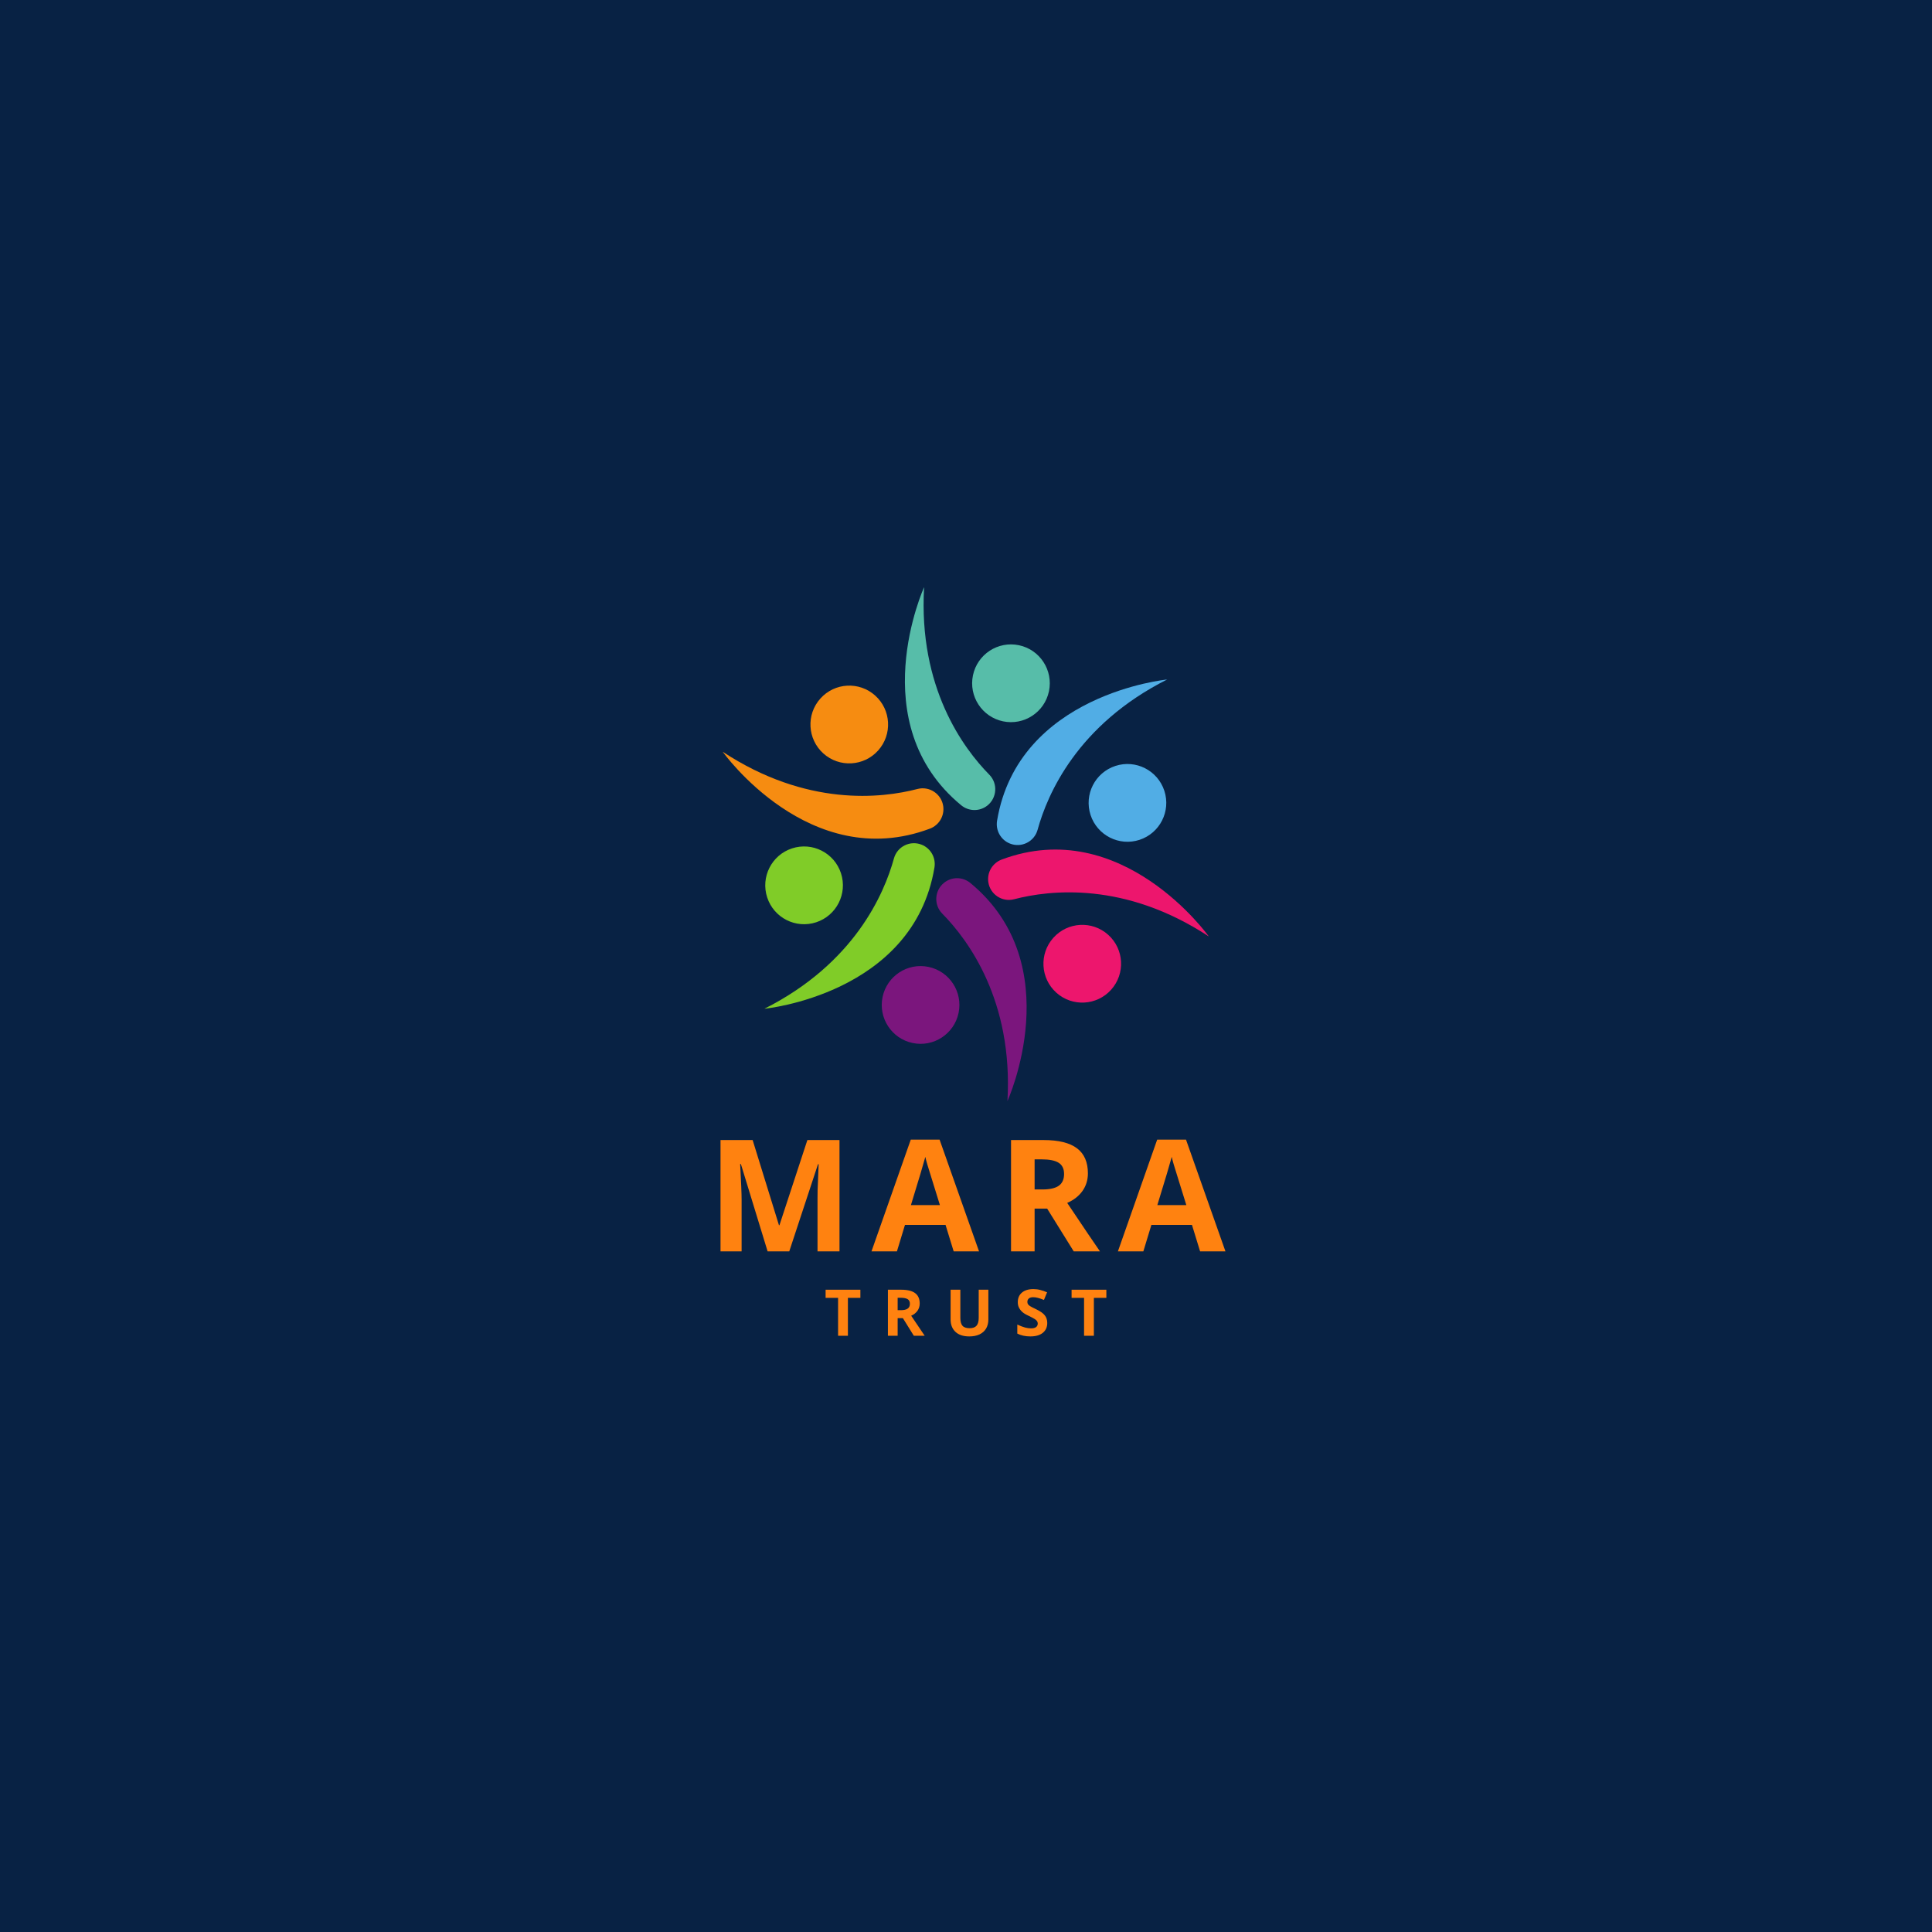
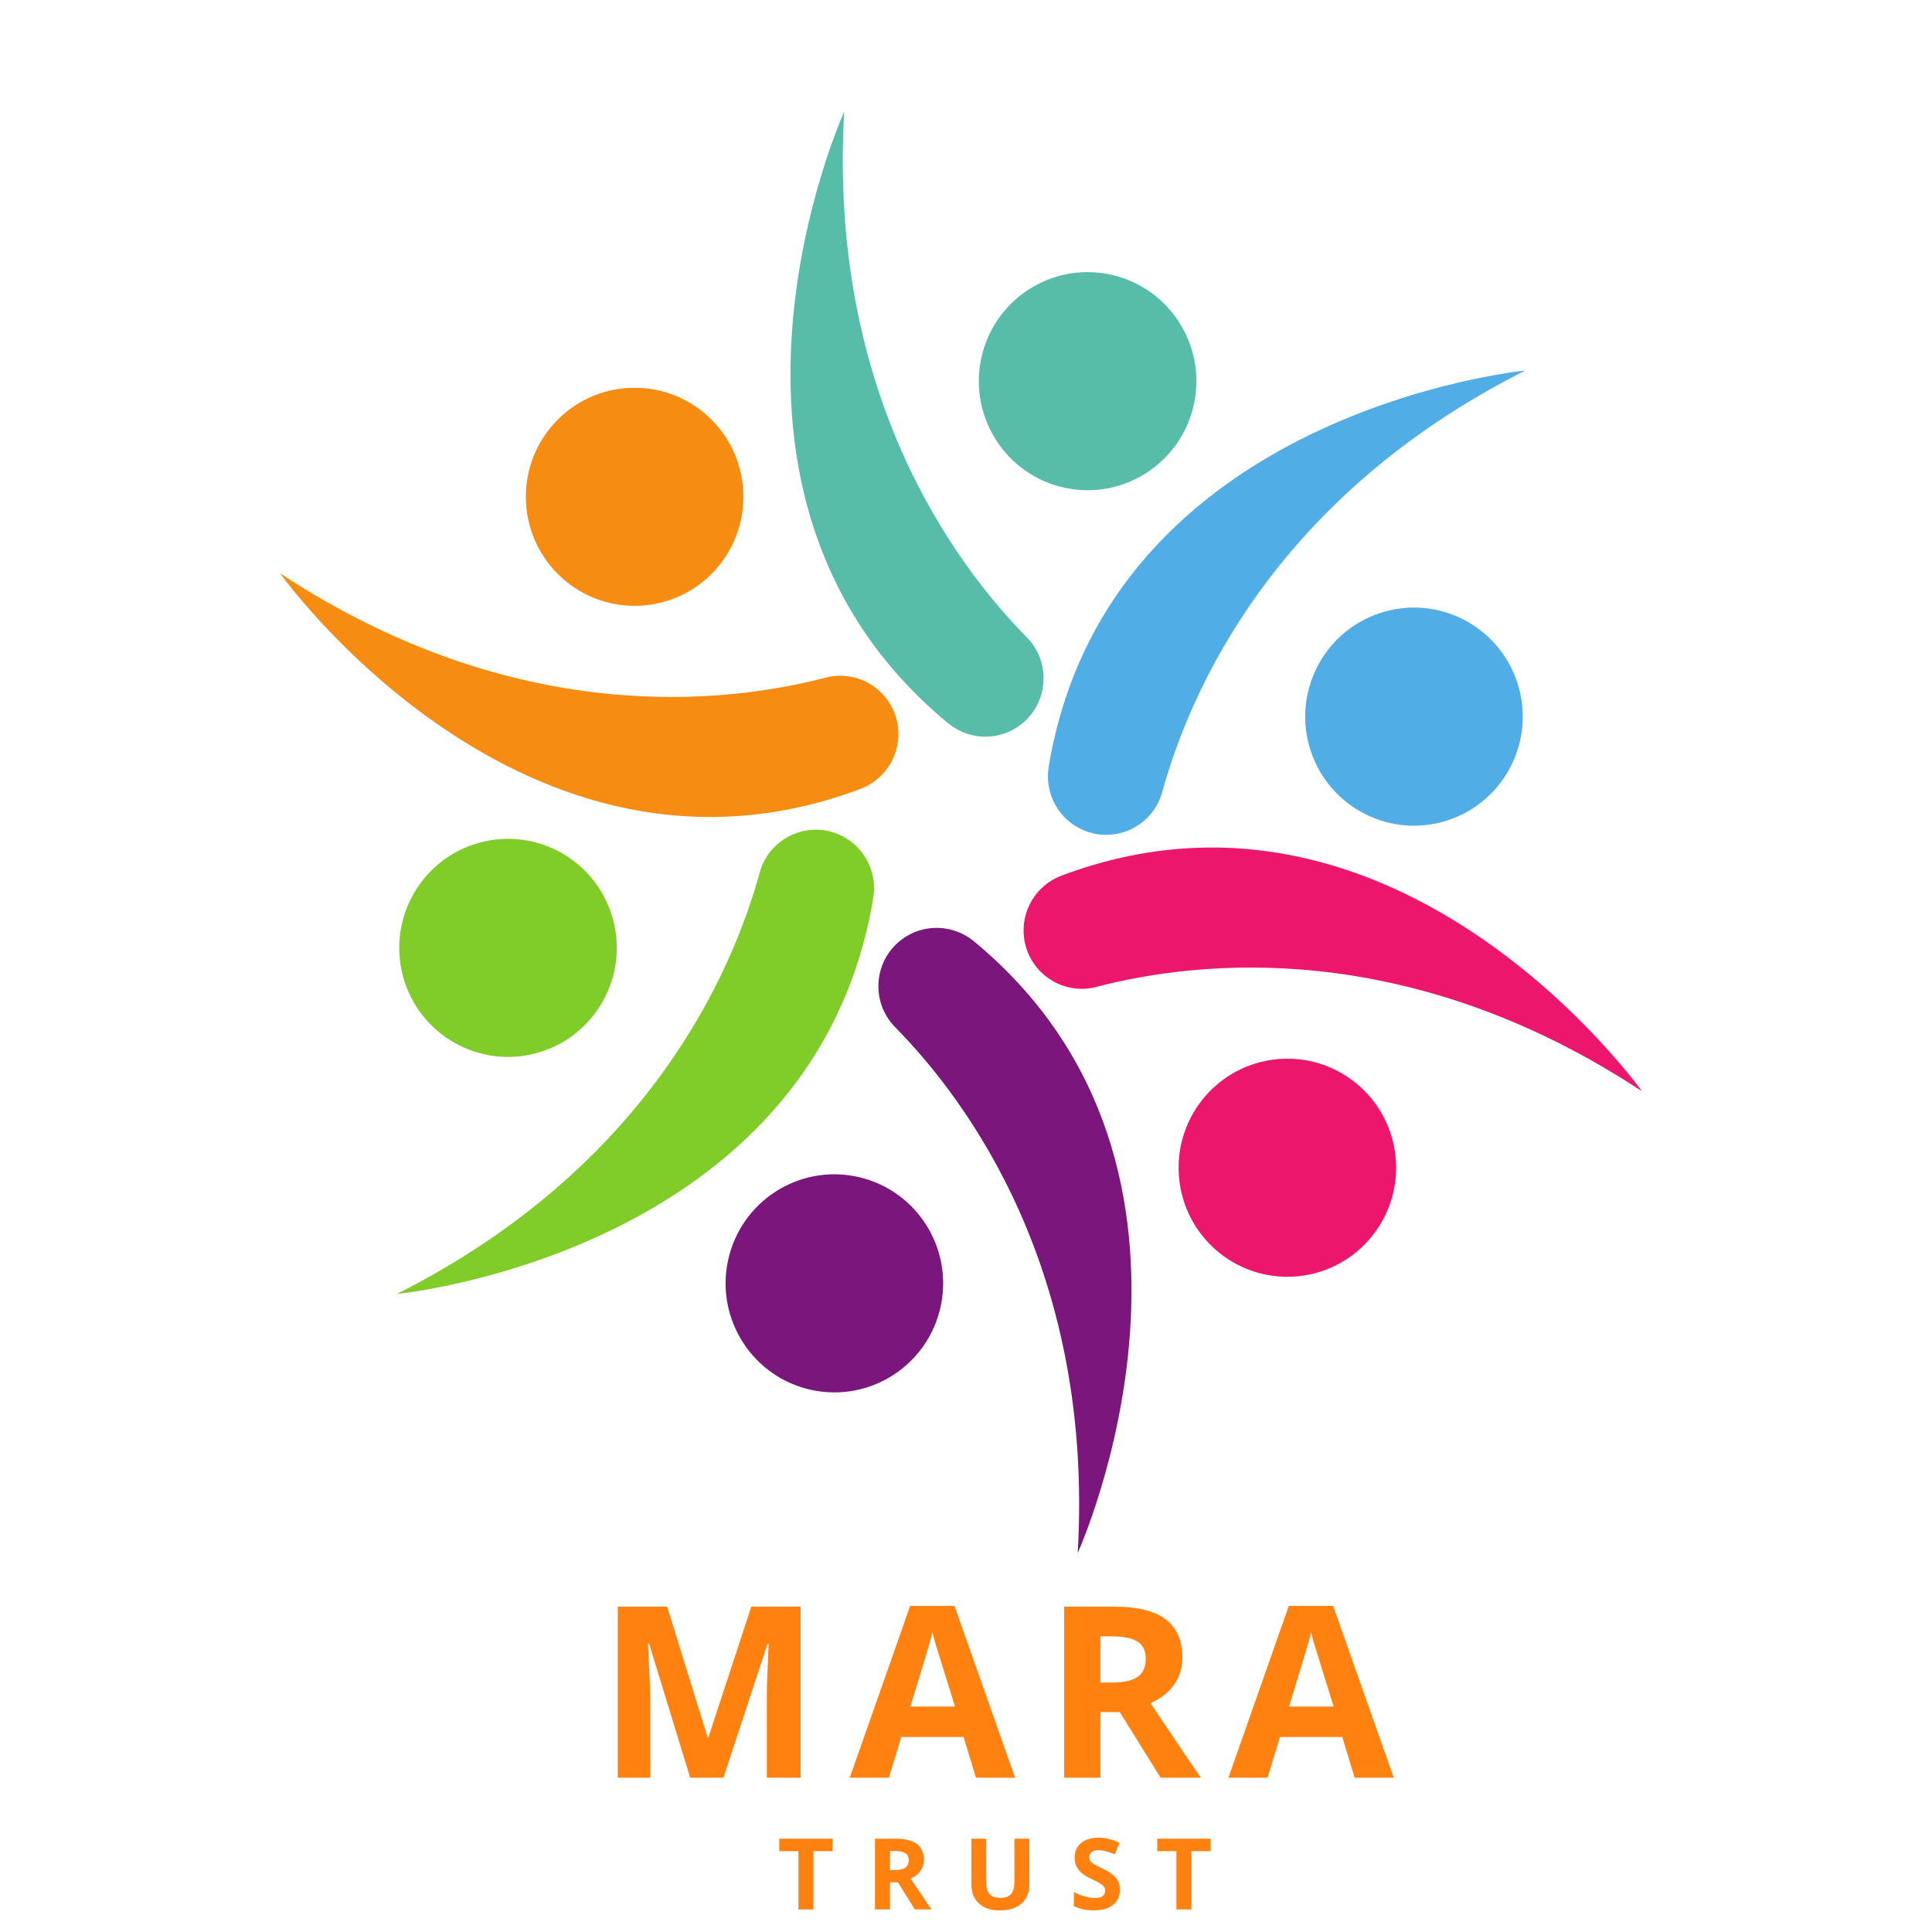
<svg xmlns="http://www.w3.org/2000/svg" width="500" zoomAndPan="magnify" viewBox="0 0 375 375" height="500" preserveAspectRatio="xMidYMid meet" version="1.0">
  <defs>
    <g />
-     <clipPath id="3a931d91db">
-       <path d="M 191 164 L 234.703 164 L 234.703 182 L 191 182 Z M 191 164 " clip-rule="nonzero" />
+     <clipPath id="9731c84014">
+       <path d="M 198 164 L 318.902 164 L 318.902 212 L 198 212 Z M 198 164 " clip-rule="nonzero" />
    </clipPath>
-     <clipPath id="bad0760c6b">
-       <path d="M 181 170 L 200 170 L 200 213.719 L 181 213.719 Z M 181 170 " clip-rule="nonzero" />
+     <clipPath id="70a15bc00f">
+       <path d="M 170 180 L 220 180 L 220 301.418 L 170 301.418 Z M 170 180 " clip-rule="nonzero" />
    </clipPath>
-     <clipPath id="68872d2561">
-       <path d="M 140.203 145 L 184 145 L 184 163 L 140.203 163 Z M 140.203 145 " clip-rule="nonzero" />
+     <clipPath id="6dc901f3bb">
+       <path d="M 54.152 111 L 175 111 L 175 159 L 54.152 159 Z M 54.152 111 " clip-rule="nonzero" />
    </clipPath>
-     <clipPath id="4136bffc94">
-       <path d="M 175 113.969 L 194 113.969 L 194 158 L 175 158 Z M 175 113.969 " clip-rule="nonzero" />
+     <clipPath id="a187b356c8">
+       <path d="M 153 21.668 L 203 21.668 L 203 143 L 153 143 Z M 153 21.668 " clip-rule="nonzero" />
    </clipPath>
  </defs>
  <rect x="-37.5" width="450" fill="#ffffff" y="-37.5" height="450" fill-opacity="1" />
-   <rect x="-37.5" width="450" fill="#082244" y="-37.5" height="450" fill-opacity="1" />
-   <g clip-path="url(#3a931d91db)">
-     <path fill="#ed166d" d="M 234.629 181.766 C 234.629 181.766 217.777 158.09 194.426 166.84 C 192.641 167.512 191.555 169.328 191.832 171.219 C 192.18 173.594 194.512 175.152 196.832 174.543 C 203.777 172.73 218.34 171.047 234.629 181.766 " fill-opacity="1" fill-rule="nonzero" />
+   <rect x="-37.5" width="450" fill="#ffffff" y="-37.5" height="450" fill-opacity="1" />
+   <rect x="-37.5" width="450" fill="#ffffff" y="-37.5" height="450" fill-opacity="1" />
+   <g clip-path="url(#9731c84014)">
+     <path fill="#ed166d" d="M 318.691 211.805 C 318.691 211.805 271.48 145.406 206.059 169.949 C 201.055 171.828 198.02 176.93 198.793 182.227 C 199.77 188.891 206.297 193.258 212.797 191.555 C 232.254 186.469 273.055 181.75 318.691 211.805 " fill-opacity="1" fill-rule="nonzero" />
  </g>
-   <path fill="#51ade5" d="M 226 153.492 C 227.293 157.453 225.137 161.715 221.184 163.012 C 217.227 164.309 212.973 162.148 211.676 158.188 C 210.383 154.227 212.539 149.965 216.492 148.668 C 220.449 147.371 224.703 149.531 226 153.492 " fill-opacity="1" fill-rule="nonzero" />
-   <g clip-path="url(#bad0760c6b)">
-     <path fill="#7b167d" d="M 195.543 213.719 C 195.543 213.719 207.59 187.266 188.348 171.387 C 186.875 170.172 184.762 170.141 183.266 171.328 C 181.383 172.816 181.203 175.617 182.887 177.328 C 187.93 182.441 196.664 194.23 195.543 213.719 " fill-opacity="1" fill-rule="nonzero" />
+   <path fill="#51ade5" d="M 294.516 132.516 C 298.141 143.621 292.102 155.578 281.02 159.211 C 269.938 162.852 258.016 156.793 254.387 145.684 C 250.758 134.578 256.801 122.625 267.883 118.984 C 278.965 115.348 290.887 121.406 294.516 132.516 " fill-opacity="1" fill-rule="nonzero" />
+   <g clip-path="url(#70a15bc00f)">
+     <path fill="#7b167d" d="M 209.188 301.418 C 209.188 301.418 242.941 227.23 189.031 182.703 C 184.906 179.297 178.98 179.211 174.789 182.535 C 169.52 186.711 169.016 194.562 173.734 199.359 C 187.855 213.707 212.332 246.77 209.188 301.418 " fill-opacity="1" fill-rule="nonzero" />
  </g>
-   <path fill="#ed166d" d="M 215.676 192.098 C 212.898 195.199 208.137 195.461 205.035 192.68 C 201.938 189.898 201.676 185.125 204.457 182.023 C 207.234 178.918 211.996 178.66 215.098 181.441 C 218.195 184.223 218.457 188.992 215.676 192.098 " fill-opacity="1" fill-rule="nonzero" />
-   <path fill="#80cc28" d="M 148.371 195.797 C 148.371 195.797 177.27 193.02 181.375 168.391 C 181.691 166.508 180.66 164.656 178.887 163.953 C 176.656 163.066 174.148 164.309 173.512 166.625 C 171.605 173.555 165.781 187.027 148.371 195.797 " fill-opacity="1" fill-rule="nonzero" />
-   <path fill="#7b167d" d="M 177.133 202.445 C 173.059 201.59 170.453 197.59 171.309 193.508 C 172.164 189.43 176.16 186.82 180.234 187.676 C 184.305 188.535 186.914 192.535 186.059 196.613 C 185.199 200.695 181.207 203.305 177.133 202.445 " fill-opacity="1" fill-rule="nonzero" />
-   <g clip-path="url(#68872d2561)">
-     <path fill="#f68c11" d="M 140.281 145.922 C 140.281 145.922 157.133 169.598 180.484 160.844 C 182.27 160.176 183.352 158.355 183.078 156.465 C 182.727 154.09 180.398 152.535 178.078 153.141 C 171.133 154.953 156.57 156.637 140.281 145.922 " fill-opacity="1" fill-rule="nonzero" />
+   <path fill="#ed166d" d="M 265.594 240.781 C 257.816 249.484 244.465 250.219 235.785 242.414 C 227.102 234.613 226.371 221.234 234.156 212.527 C 241.938 203.824 255.285 203.094 263.965 210.895 C 272.648 218.699 273.379 232.078 265.594 240.781 " fill-opacity="1" fill-rule="nonzero" />
+   <path fill="#80cc28" d="M 77.023 251.156 C 77.023 251.156 157.992 243.363 169.5 174.297 C 170.375 169.012 167.492 163.824 162.523 161.848 C 156.277 159.363 149.246 162.852 147.465 169.344 C 142.129 188.777 125.805 226.562 77.023 251.156 " fill-opacity="1" fill-rule="nonzero" />
+   <path fill="#7b167d" d="M 157.609 269.809 C 146.199 267.406 138.891 256.184 141.293 244.742 C 143.691 233.305 154.883 225.98 166.297 228.387 C 177.703 230.793 185.012 242.012 182.613 253.449 C 180.211 264.891 169.02 272.211 157.609 269.809 " fill-opacity="1" fill-rule="nonzero" />
+   <g clip-path="url(#6dc901f3bb)">
+     <path fill="#f68c11" d="M 54.363 111.281 C 54.363 111.281 101.574 177.68 166.992 153.133 C 171.996 151.258 175.035 146.156 174.262 140.855 C 173.285 134.191 166.758 129.824 160.254 131.527 C 140.797 136.613 100 141.336 54.363 111.281 " fill-opacity="1" fill-rule="nonzero" />
  </g>
-   <path fill="#80cc28" d="M 148.91 174.191 C 147.617 170.23 149.77 165.969 153.727 164.672 C 157.684 163.375 161.938 165.535 163.234 169.496 C 164.527 173.457 162.371 177.719 158.414 179.016 C 154.461 180.312 150.203 178.152 148.91 174.191 " fill-opacity="1" fill-rule="nonzero" />
-   <path fill="#f68c11" d="M 159.23 135.59 C 162.008 132.484 166.773 132.223 169.871 135.004 C 172.973 137.789 173.23 142.559 170.453 145.664 C 167.676 148.766 162.914 149.027 159.812 146.246 C 156.715 143.461 156.453 138.691 159.23 135.59 " fill-opacity="1" fill-rule="nonzero" />
-   <g clip-path="url(#4136bffc94)">
-     <path fill="#57bda9" d="M 179.367 113.969 C 179.367 113.969 167.316 140.422 186.562 156.297 C 188.035 157.512 190.148 157.543 191.645 156.359 C 193.527 154.867 193.707 152.066 192.02 150.359 C 186.98 145.242 178.242 133.453 179.367 113.969 " fill-opacity="1" fill-rule="nonzero" />
+   <path fill="#80cc28" d="M 78.539 190.566 C 74.914 179.461 80.953 167.508 92.035 163.871 C 103.117 160.234 115.039 166.289 118.668 177.398 C 122.293 188.508 116.254 200.461 105.172 204.098 C 94.09 207.734 82.168 201.676 78.539 190.566 " fill-opacity="1" fill-rule="nonzero" />
+   <path fill="#f68c11" d="M 107.457 82.301 C 115.238 73.598 128.59 72.867 137.27 80.668 C 145.953 88.469 146.68 101.852 138.898 110.555 C 131.117 119.258 117.77 119.992 109.09 112.188 C 100.406 104.387 99.676 91.008 107.457 82.301 " fill-opacity="1" fill-rule="nonzero" />
+   <g clip-path="url(#a187b356c8)">
+     <path fill="#57bda9" d="M 163.863 21.668 C 163.863 21.668 130.113 95.855 184.023 140.379 C 188.148 143.785 194.074 143.875 198.262 140.551 C 203.535 136.371 204.039 128.52 199.32 123.727 C 185.195 109.379 160.723 76.312 163.863 21.668 " fill-opacity="1" fill-rule="nonzero" />
  </g>
-   <path fill="#51ade5" d="M 193.531 159.297 C 193.219 161.18 194.25 163.027 196.023 163.734 C 198.254 164.621 200.762 163.375 201.398 161.059 C 203.301 154.133 209.129 140.66 226.539 131.891 C 226.539 131.891 197.641 134.668 193.531 159.297 " fill-opacity="1" fill-rule="nonzero" />
-   <path fill="#57bda9" d="M 197.777 125.238 C 193.703 124.383 189.707 126.992 188.852 131.07 C 187.996 135.148 190.605 139.148 194.676 140.008 C 198.75 140.867 202.746 138.254 203.602 134.176 C 204.457 130.098 201.852 126.094 197.777 125.238 " fill-opacity="1" fill-rule="nonzero" />
+   <path fill="#51ade5" d="M 203.555 148.789 C 202.676 154.07 205.562 159.262 210.531 161.234 C 216.777 163.723 223.809 160.234 225.59 153.738 C 230.926 134.309 247.246 96.523 296.027 71.93 C 296.027 71.93 215.062 79.719 203.555 148.789 " fill-opacity="1" fill-rule="nonzero" />
+   <path fill="#57bda9" d="M 215.445 53.273 C 204.035 50.871 192.84 58.191 190.441 69.633 C 188.043 81.07 195.348 92.293 206.758 94.699 C 218.168 97.102 229.363 89.777 231.762 78.34 C 234.16 66.902 226.855 55.68 215.445 53.273 " fill-opacity="1" fill-rule="nonzero" />
  <g fill="#ff8210" fill-opacity="1">
-     <g transform="translate(137.1332, 242.8902)">
+     <g transform="translate(115.731, 345.052)">
      <g>
-         <path d="M 11.859 0 L 6.672 -16.953 L 6.531 -16.953 C 6.719 -13.504 6.812 -11.203 6.812 -10.047 L 6.812 0 L 2.719 0 L 2.719 -21.609 L 8.953 -21.609 L 14.062 -5.078 L 14.156 -5.078 L 19.578 -21.609 L 25.812 -21.609 L 25.812 0 L 21.547 0 L 21.547 -10.219 C 21.547 -10.707 21.551 -11.266 21.562 -11.891 C 21.582 -12.523 21.648 -14.203 21.766 -16.922 L 21.641 -16.922 L 16.062 0 Z M 11.859 0 " />
+         <path d="M 18.234 0 L 10.25 -26.047 L 10.031 -26.047 C 10.32 -20.754 10.469 -17.219 10.469 -15.438 L 10.469 0 L 4.172 0 L 4.172 -33.203 L 13.766 -33.203 L 21.625 -7.812 L 21.766 -7.812 L 30.094 -33.203 L 39.672 -33.203 L 39.672 0 L 33.109 0 L 33.109 -15.719 C 33.109 -16.457 33.117 -17.312 33.141 -18.281 C 33.172 -19.25 33.273 -21.82 33.453 -26 L 33.25 -26 L 24.688 0 Z M 18.234 0 " />
      </g>
    </g>
  </g>
  <g fill="#ff8210" fill-opacity="1">
-     <g transform="translate(169.1549, 242.8902)">
+     <g transform="translate(164.937, 345.052)">
      <g>
-         <path d="M 15.953 0 L 14.375 -5.141 L 6.5 -5.141 L 4.938 0 L 0 0 L 7.625 -21.688 L 13.219 -21.688 L 20.875 0 Z M 13.281 -8.984 C 11.832 -13.641 11.016 -16.273 10.828 -16.891 C 10.648 -17.504 10.523 -17.988 10.453 -18.344 C 10.117 -17.082 9.188 -13.961 7.656 -8.984 Z M 13.281 -8.984 " />
+         <path d="M 24.5 0 L 22.094 -7.906 L 10 -7.906 L 7.594 0 L 0 0 L 11.719 -33.344 L 20.328 -33.344 L 32.094 0 Z M 20.422 -13.812 C 18.191 -20.969 16.938 -25.016 16.656 -25.953 C 16.375 -26.898 16.176 -27.645 16.062 -28.188 C 15.562 -26.25 14.129 -21.457 11.766 -13.812 Z M 20.422 -13.812 " />
      </g>
    </g>
  </g>
  <g fill="#ff8210" fill-opacity="1">
-     <g transform="translate(193.5204, 242.8902)">
+     <g transform="translate(202.3783, 345.052)">
      <g>
-         <path d="M 7.297 -12.016 L 8.781 -12.016 C 10.227 -12.016 11.297 -12.254 11.984 -12.734 C 12.672 -13.223 13.016 -13.984 13.016 -15.016 C 13.016 -16.035 12.66 -16.766 11.953 -17.203 C 11.254 -17.641 10.164 -17.859 8.688 -17.859 L 7.297 -17.859 Z M 7.297 -8.297 L 7.297 0 L 2.719 0 L 2.719 -21.609 L 9.016 -21.609 C 11.953 -21.609 14.125 -21.07 15.531 -20 C 16.938 -18.938 17.641 -17.316 17.641 -15.141 C 17.641 -13.859 17.289 -12.723 16.594 -11.734 C 15.895 -10.742 14.906 -9.969 13.625 -9.406 C 16.875 -4.551 18.992 -1.414 19.984 0 L 14.891 0 L 9.734 -8.297 Z M 7.297 -8.297 " />
+         <path d="M 11.219 -18.469 L 13.484 -18.469 C 15.711 -18.469 17.359 -18.836 18.422 -19.578 C 19.484 -20.316 20.016 -21.484 20.016 -23.078 C 20.016 -24.648 19.473 -25.77 18.391 -26.438 C 17.305 -27.102 15.629 -27.438 13.359 -27.438 L 11.219 -27.438 Z M 11.219 -12.734 L 11.219 0 L 4.172 0 L 4.172 -33.203 L 13.859 -33.203 C 18.367 -33.203 21.707 -32.379 23.875 -30.734 C 26.039 -29.098 27.125 -26.609 27.125 -23.266 C 27.125 -21.305 26.582 -19.566 25.5 -18.047 C 24.426 -16.523 22.906 -15.332 20.938 -14.469 C 25.938 -7 29.191 -2.176 30.703 0 L 22.891 0 L 14.969 -12.734 Z M 11.219 -12.734 " />
      </g>
    </g>
  </g>
  <g fill="#ff8210" fill-opacity="1">
-     <g transform="translate(216.9844, 242.8902)">
+     <g transform="translate(238.4342, 345.052)">
      <g>
-         <path d="M 15.953 0 L 14.375 -5.141 L 6.5 -5.141 L 4.938 0 L 0 0 L 7.625 -21.688 L 13.219 -21.688 L 20.875 0 Z M 13.281 -8.984 C 11.832 -13.641 11.016 -16.273 10.828 -16.891 C 10.648 -17.504 10.523 -17.988 10.453 -18.344 C 10.117 -17.082 9.188 -13.961 7.656 -8.984 Z M 13.281 -8.984 " />
+         <path d="M 24.5 0 L 22.094 -7.906 L 10 -7.906 L 7.594 0 L 0 0 L 11.719 -33.344 L 20.328 -33.344 L 32.094 0 Z M 20.422 -13.812 C 18.191 -20.969 16.938 -25.016 16.656 -25.953 C 16.375 -26.898 16.176 -27.645 16.062 -28.188 C 15.562 -26.25 14.129 -21.457 11.766 -13.812 Z M 20.422 -13.812 " />
      </g>
    </g>
  </g>
  <g fill="#ff8210" fill-opacity="1">
-     <g transform="translate(159.9999, 259.2724)">
+     <g transform="translate(150.8616, 370.6224)">
      <g>
-         <path d="M 4.578 0 L 2.672 0 L 2.672 -7.359 L 0.25 -7.359 L 0.25 -8.938 L 7 -8.938 L 7 -7.359 L 4.578 -7.359 Z M 4.578 0 " />
+         <path d="M 7.031 0 L 4.109 0 L 4.109 -11.312 L 0.391 -11.312 L 0.391 -13.734 L 10.75 -13.734 L 10.75 -11.312 L 7.031 -11.312 Z M 7.031 0 " />
      </g>
    </g>
  </g>
  <g fill="#ff8210" fill-opacity="1">
-     <g transform="translate(171.2177, 259.2724)">
+     <g transform="translate(168.1005, 370.6224)">
      <g>
-         <path d="M 3.016 -4.969 L 3.625 -4.969 C 4.227 -4.969 4.672 -5.066 4.953 -5.266 C 5.242 -5.461 5.391 -5.773 5.391 -6.203 C 5.391 -6.629 5.242 -6.93 4.953 -7.109 C 4.66 -7.285 4.207 -7.375 3.594 -7.375 L 3.016 -7.375 Z M 3.016 -3.422 L 3.016 0 L 1.125 0 L 1.125 -8.938 L 3.734 -8.938 C 4.941 -8.938 5.836 -8.711 6.422 -8.266 C 7.004 -7.828 7.297 -7.16 7.297 -6.266 C 7.297 -5.734 7.148 -5.258 6.859 -4.844 C 6.566 -4.438 6.16 -4.117 5.641 -3.891 C 6.984 -1.879 7.859 -0.582 8.266 0 L 6.156 0 L 4.031 -3.422 Z M 3.016 -3.422 " />
+         <path d="M 4.641 -7.641 L 5.578 -7.641 C 6.492 -7.641 7.172 -7.789 7.609 -8.094 C 8.055 -8.406 8.281 -8.891 8.281 -9.547 C 8.281 -10.191 8.055 -10.648 7.609 -10.922 C 7.16 -11.203 6.461 -11.344 5.516 -11.344 L 4.641 -11.344 Z M 4.641 -5.266 L 4.641 0 L 1.734 0 L 1.734 -13.734 L 5.734 -13.734 C 7.598 -13.734 8.977 -13.391 9.875 -12.703 C 10.77 -12.023 11.219 -11 11.219 -9.625 C 11.219 -8.812 10.992 -8.086 10.547 -7.453 C 10.098 -6.828 9.469 -6.336 8.656 -5.984 C 10.727 -2.898 12.078 -0.906 12.703 0 L 9.469 0 L 6.188 -5.266 Z M 4.641 -5.266 " />
      </g>
    </g>
  </g>
  <g fill="#ff8210" fill-opacity="1">
-     <g transform="translate(183.45, 259.2724)">
+     <g transform="translate(186.8984, 370.6224)">
      <g>
-         <path d="M 8.391 -8.938 L 8.391 -3.156 C 8.391 -2.488 8.242 -1.906 7.953 -1.406 C 7.66 -0.914 7.234 -0.535 6.672 -0.266 C 6.117 -0.004 5.457 0.125 4.688 0.125 C 3.539 0.125 2.648 -0.164 2.016 -0.75 C 1.379 -1.344 1.062 -2.148 1.062 -3.172 L 1.062 -8.938 L 2.953 -8.938 L 2.953 -3.469 C 2.953 -2.781 3.086 -2.273 3.359 -1.953 C 3.641 -1.629 4.102 -1.469 4.75 -1.469 C 5.363 -1.469 5.812 -1.629 6.094 -1.953 C 6.375 -2.273 6.516 -2.785 6.516 -3.484 L 6.516 -8.938 Z M 8.391 -8.938 " />
+         <path d="M 12.906 -13.734 L 12.906 -4.844 C 12.906 -3.832 12.676 -2.941 12.219 -2.172 C 11.77 -1.41 11.113 -0.828 10.25 -0.422 C 9.395 -0.016 8.383 0.188 7.219 0.188 C 5.445 0.188 4.07 -0.266 3.094 -1.172 C 2.125 -2.078 1.641 -3.316 1.641 -4.891 L 1.641 -13.734 L 4.531 -13.734 L 4.531 -5.328 C 4.531 -4.266 4.742 -3.484 5.172 -2.984 C 5.598 -2.492 6.301 -2.25 7.281 -2.25 C 8.238 -2.25 8.93 -2.5 9.359 -3 C 9.785 -3.5 10 -4.281 10 -5.344 L 10 -13.734 Z M 12.906 -13.734 " />
      </g>
    </g>
  </g>
  <g fill="#ff8210" fill-opacity="1">
-     <g transform="translate(196.8801, 259.2724)">
+     <g transform="translate(207.5369, 370.6224)">
      <g>
-         <path d="M 6.391 -2.484 C 6.391 -1.672 6.098 -1.031 5.516 -0.562 C 4.941 -0.102 4.141 0.125 3.109 0.125 C 2.148 0.125 1.305 -0.055 0.578 -0.422 L 0.578 -2.172 C 1.18 -1.898 1.691 -1.707 2.109 -1.594 C 2.523 -1.488 2.906 -1.438 3.25 -1.438 C 3.664 -1.438 3.984 -1.516 4.203 -1.672 C 4.43 -1.836 4.547 -2.078 4.547 -2.391 C 4.547 -2.566 4.492 -2.723 4.391 -2.859 C 4.297 -2.992 4.148 -3.125 3.953 -3.25 C 3.766 -3.375 3.383 -3.578 2.812 -3.859 C 2.258 -4.109 1.848 -4.352 1.578 -4.594 C 1.305 -4.832 1.086 -5.109 0.922 -5.422 C 0.754 -5.734 0.672 -6.098 0.672 -6.516 C 0.672 -7.305 0.938 -7.926 1.469 -8.375 C 2.008 -8.832 2.754 -9.062 3.703 -9.062 C 4.172 -9.062 4.613 -9.004 5.031 -8.891 C 5.457 -8.785 5.898 -8.633 6.359 -8.438 L 5.75 -6.953 C 5.27 -7.148 4.875 -7.285 4.562 -7.359 C 4.25 -7.441 3.941 -7.484 3.641 -7.484 C 3.285 -7.484 3.008 -7.398 2.812 -7.234 C 2.625 -7.066 2.531 -6.848 2.531 -6.578 C 2.531 -6.41 2.566 -6.266 2.641 -6.141 C 2.723 -6.016 2.848 -5.895 3.016 -5.781 C 3.18 -5.664 3.582 -5.457 4.219 -5.156 C 5.051 -4.758 5.617 -4.359 5.922 -3.953 C 6.234 -3.555 6.391 -3.066 6.391 -2.484 Z M 6.391 -2.484 " />
+         <path d="M 9.828 -3.812 C 9.828 -2.57 9.379 -1.594 8.484 -0.875 C 7.598 -0.164 6.359 0.188 4.766 0.188 C 3.305 0.188 2.016 -0.086 0.891 -0.641 L 0.891 -3.344 C 1.805 -2.926 2.586 -2.633 3.234 -2.469 C 3.879 -2.301 4.469 -2.219 5 -2.219 C 5.633 -2.219 6.125 -2.336 6.469 -2.578 C 6.812 -2.828 6.984 -3.191 6.984 -3.672 C 6.984 -3.941 6.906 -4.18 6.75 -4.391 C 6.602 -4.598 6.383 -4.797 6.094 -4.984 C 5.801 -5.18 5.207 -5.492 4.312 -5.922 C 3.469 -6.316 2.836 -6.695 2.422 -7.062 C 2.004 -7.426 1.672 -7.848 1.422 -8.328 C 1.172 -8.805 1.047 -9.367 1.047 -10.016 C 1.047 -11.234 1.457 -12.188 2.281 -12.875 C 3.102 -13.57 4.238 -13.922 5.688 -13.922 C 6.406 -13.922 7.086 -13.836 7.734 -13.672 C 8.379 -13.504 9.055 -13.266 9.766 -12.953 L 8.828 -10.703 C 8.098 -10.992 7.492 -11.195 7.016 -11.312 C 6.535 -11.438 6.062 -11.5 5.594 -11.5 C 5.039 -11.5 4.617 -11.367 4.328 -11.109 C 4.035 -10.859 3.891 -10.523 3.891 -10.109 C 3.891 -9.859 3.945 -9.633 4.062 -9.438 C 4.188 -9.25 4.379 -9.066 4.641 -8.891 C 4.898 -8.711 5.516 -8.391 6.484 -7.922 C 7.766 -7.305 8.641 -6.691 9.109 -6.078 C 9.586 -5.461 9.828 -4.707 9.828 -3.812 Z M 9.828 -3.812 " />
      </g>
    </g>
  </g>
  <g fill="#ff8210" fill-opacity="1">
-     <g transform="translate(207.7435, 259.2724)">
+     <g transform="translate(224.2312, 370.6224)">
      <g>
-         <path d="M 4.578 0 L 2.672 0 L 2.672 -7.359 L 0.25 -7.359 L 0.25 -8.938 L 7 -8.938 L 7 -7.359 L 4.578 -7.359 Z M 4.578 0 " />
+         <path d="M 7.031 0 L 4.109 0 L 4.109 -11.312 L 0.391 -11.312 L 0.391 -13.734 L 10.75 -13.734 L 10.75 -11.312 L 7.031 -11.312 Z M 7.031 0 " />
      </g>
    </g>
  </g>
</svg>
